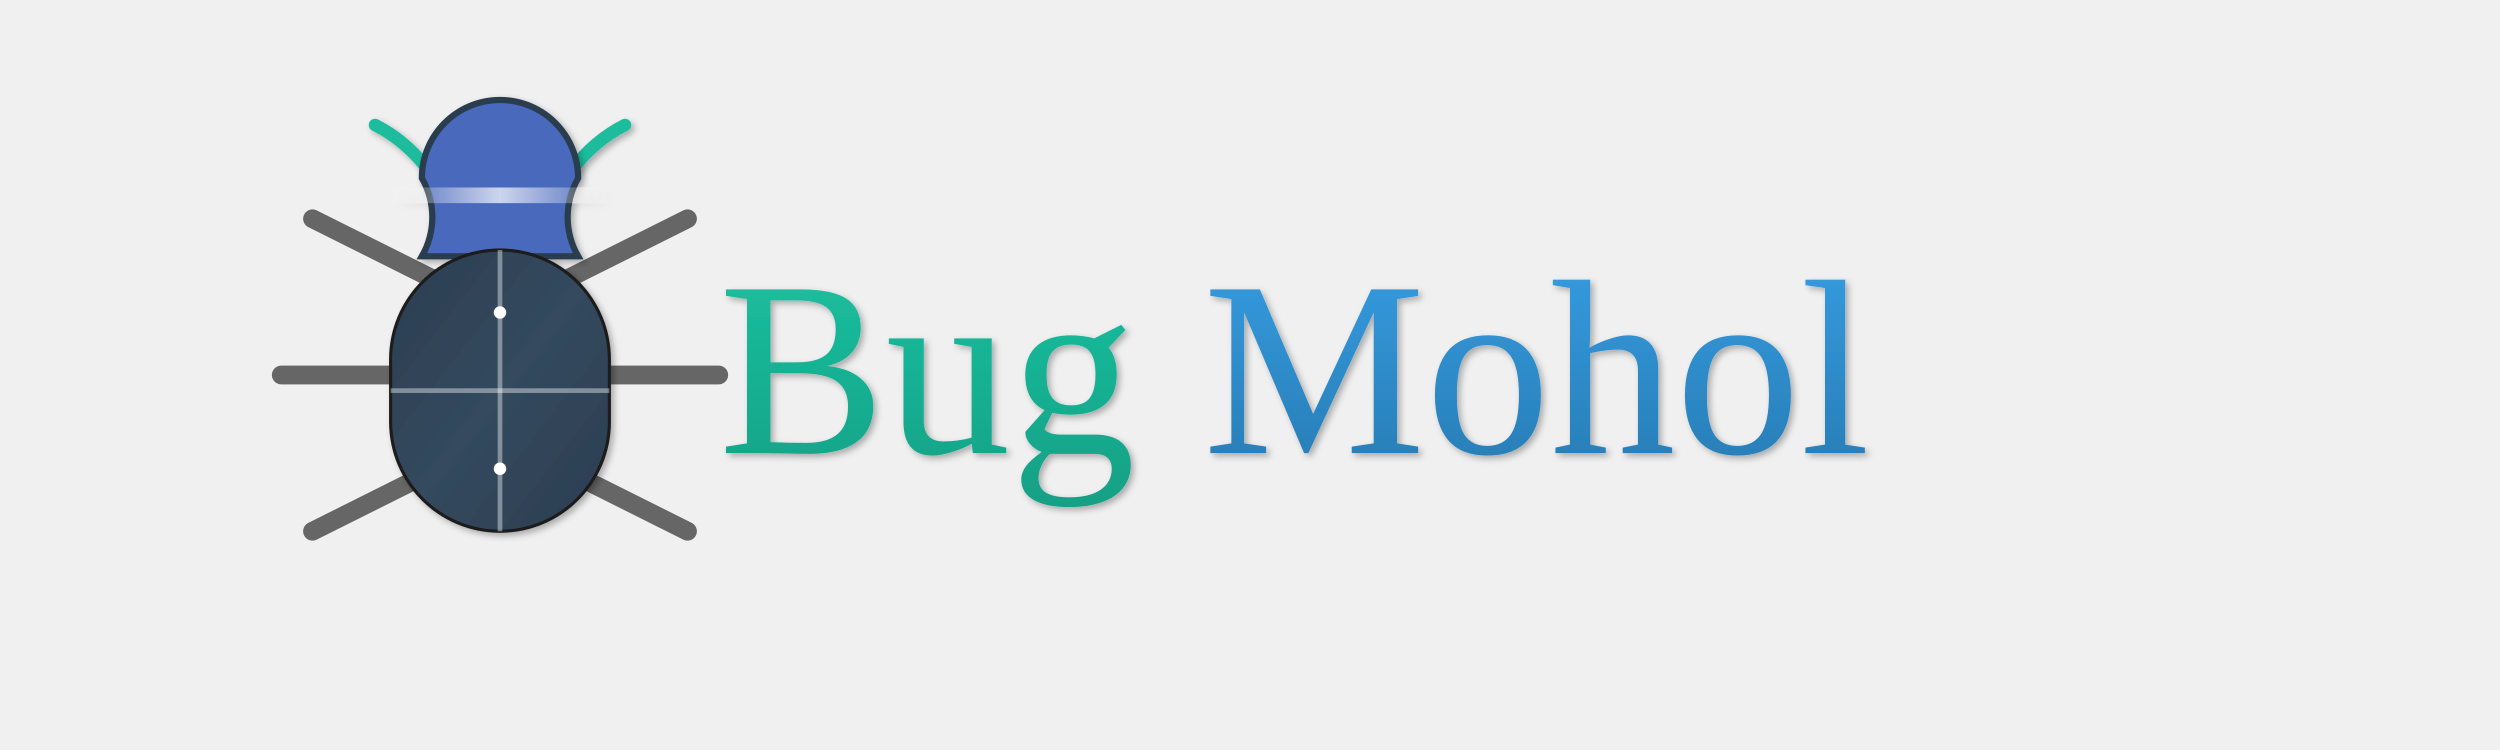
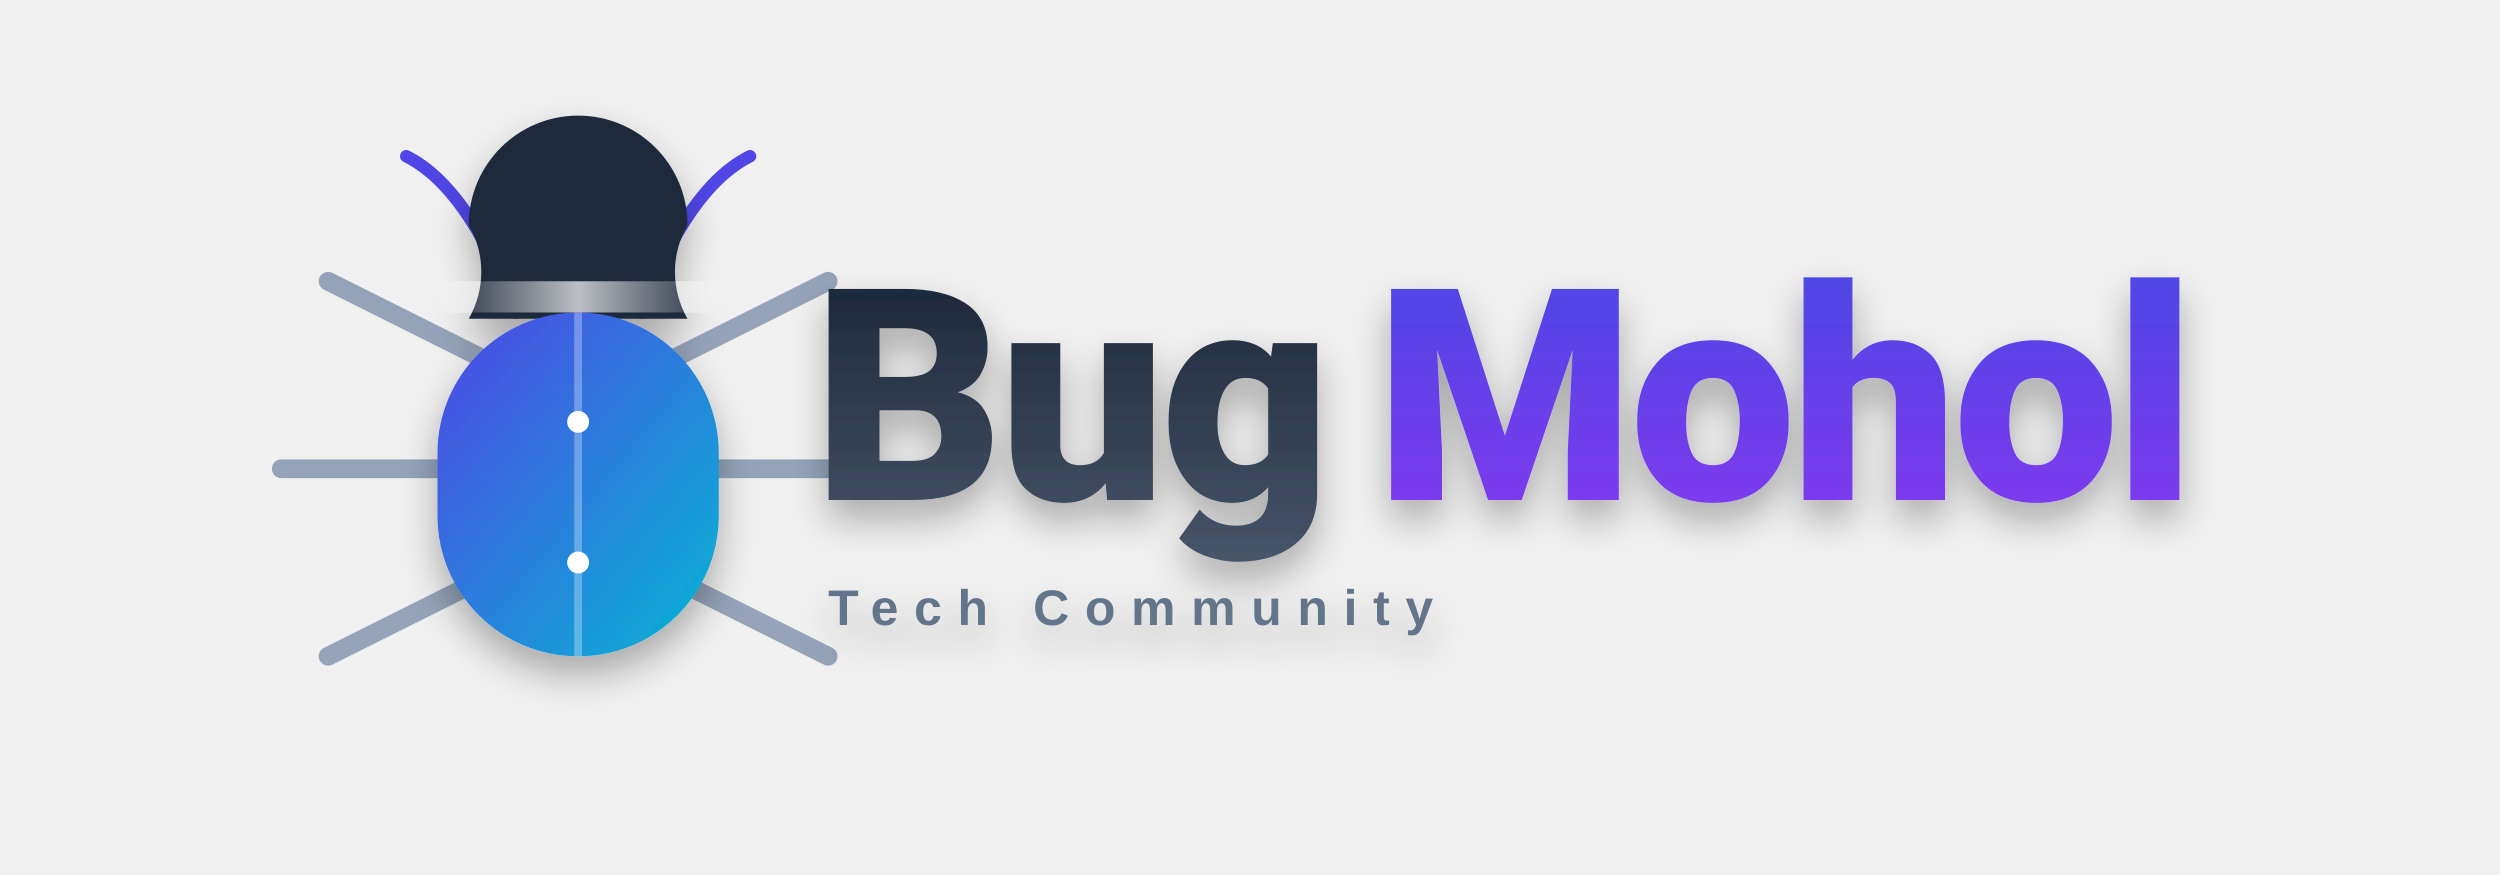
- <svg xmlns="http://www.w3.org/2000/svg" viewBox="0 0 800 240" width="800" height="240" preserveAspectRatio="xMidYMid meet">
+ <svg xmlns="http://www.w3.org/2000/svg" viewBox="0 0 800 280" width="800" height="280" preserveAspectRatio="xMidYMid meet">
  <defs>
    <linearGradient id="bodyGradient" x1="0%" y1="0%" x2="100%" y2="100%">
-       <stop offset="0%" stop-color="#2c3e50" />
-       <stop offset="50%" stop-color="#34495e" />
-       <stop offset="100%" stop-color="#2c3e50" />
+       <stop offset="0%" stop-color="#4F46E5" />
+       <stop offset="100%" stop-color="#06B6D4" />
    </linearGradient>
    <linearGradient id="textGradientBug" x1="0%" y1="0%" x2="0%" y2="100%">
-       <stop offset="0%" stop-color="#1abc9c" />
-       <stop offset="100%" stop-color="#16a085" />
+       <stop offset="0%" stop-color="#1E293B" />
+       <stop offset="100%" stop-color="#475569" />
    </linearGradient>
    <linearGradient id="textGradientMohol" x1="0%" y1="0%" x2="0%" y2="100%">
-       <stop offset="0%" stop-color="#3498db" />
-       <stop offset="100%" stop-color="#2980b9" />
+       <stop offset="0%" stop-color="#4F46E5" />
+       <stop offset="100%" stop-color="#7C3AED" />
    </linearGradient>
    <linearGradient id="scanLine" x1="0%" y1="0%" x2="100%" y2="0%">
      <stop offset="0%" stop-color="rgba(255,255,255,0)" />
-       <stop offset="50%" stop-color="rgba(255,255,255,0.8)" />
+       <stop offset="50%" stop-color="rgba(255,255,255,0.7)" />
      <stop offset="100%" stop-color="rgba(255,255,255,0)" />
    </linearGradient>
-     <filter id="contrastShadow" x="-50%" y="-50%" width="200%" height="200%">
-       <feDropShadow dx="1" dy="1" stdDeviation="1" flood-color="#000000" flood-opacity="0.3" />
+     <filter id="enhancedShadow" x="-20%" y="-20%" width="150%" height="150%">
+       <feDropShadow dx="0" dy="6" stdDeviation="6" flood-color="#000000" flood-opacity="0.3" />
    </filter>
  </defs>
  <style>
-     /* Animation styles (kept the same for dynamic look) */
-     .bug-group { animation: float 5s ease-in-out infinite; transform-origin: center; }
-     .bug-body { animation: breathe 4s ease-in-out infinite; transform-origin: 120px 120px; }
-     .leg-left { animation: wiggleLeft 3s ease-in-out infinite; transform-origin: 120px 120px; }
-     .leg-right { animation: wiggleRight 3s ease-in-out infinite; transform-origin: 120px 120px; }
-     .scan-overlay { animation: scan 3s linear infinite; }
-     
-     .logo-text {
-       /* Professional, clean font stack */
-       font-family: 'Open Sans', 'Lato', 'Roboto', 'Helvetica', Arial, sans-serif;
-       font-weight: 800; /* Extra bold */
-       letter-spacing: -1px; /* Tighter letter-spacing */
-       /* Dark stroke for clarity on any background */
-       stroke: #1a1a1a;
-       stroke-width: 0.5px; /* Thinner stroke */
-       paint-order: stroke fill;
-     }
+     .bug-group {
+       animation: float 4s ease-in-out infinite;
+       transform-origin: center;
+     }
+     .bug-body {
+         animation: breathe 3.5s ease-in-out infinite; /* Added breathe animation */
+         transform-origin: 140px 140px; /* Adjusted origin for new size */
+     }
+     .logo-text {
+       font-family: 'Segoe UI', Roboto, Helvetica, Arial, sans-serif;
+       font-weight: 800; 
+       letter-spacing: -1.8px; /* Slightly tighter text */
+       text-transform: capitalize;
+     }
+     .scan-overlay {
+         animation: scan 3s linear infinite; /* Scan speed adjusted */
+     }

-     @keyframes float { 0%, 100% { transform: translateY(0); } 50% { transform: translateY(-8px); } }
-     @keyframes breathe { 0%, 100% { transform: scale(1); } 50% { transform: scale(1.03); } }
-     @keyframes wiggleLeft { 0%, 100% { transform: rotate(0deg); } 50% { transform: rotate(2deg); } }
-     @keyframes wiggleRight { 0%, 100% { transform: rotate(0deg); } 50% { transform: rotate(-2deg); } }
-     @keyframes scan {
-         0% { transform: translateY(60px); opacity: 0; }
-         10% { opacity: 1; }
-         90% { opacity: 1; }
-         100% { transform: translateY(160px); opacity: 0; }
-     }
-   </style>
-   <g class="bug-group" transform="translate(40, 0)">
-     <g fill="none" stroke="#666" stroke-width="6" stroke-linecap="round" stroke-linejoin="round">
-       <g class="leg-left">
-         <path d="M100 90 L 60 70" />
-         <path d="M100 120 L 50 120" />
-         <path d="M100 150 L 60 170" />
-       </g>
-       <g class="leg-right">
-         <path d="M140 90 L 180 70" />
-         <path d="M140 120 L 190 120" />
-         <path d="M140 150 L 180 170" />
-       </g>
+     @keyframes float {
+       0%, 100% { transform: translateY(0); }
+       50% { transform: translateY(-8px); } /* Float height increased */
+     }
+     @keyframes breathe {
+       0%, 100% { transform: scale(1); }
+       50% { transform: scale(1.02); } /* Subtle scaling effect */
+     }
+     @keyframes scan {
+         0% { transform: translateY(80px); opacity: 0; }
+         5% { opacity: 0.8; }
+         95% { opacity: 0.8; }
+         100% { transform: translateY(180px); opacity: 0; } /* Scan range increased with new size */
+     }
+   </style>
+   <g class="bug-group" transform="translate(45, 10)">
+     <g fill="none" stroke="#94A3B8" stroke-width="6" stroke-linecap="round">
+       <path d="M110 105 L 60 80" />
+       <path d="M110 140 L 45 140" />
+       <path d="M110 175 L 60 200" />
+       <path d="M170 105 L 220 80" />
+       <path d="M170 140 L 235 140" />
+       <path d="M170 175 L 220 200" />
    </g>
-     <g fill="none" stroke="#1abc9c" stroke-width="4" stroke-linecap="round" filter="url(#contrastShadow)">
-       <path d="M110 80 Q 100 50 80 40" class="leg-left" />
-       <path d="M130 80 Q 140 50 160 40" class="leg-right" />
-     </g>
-     <g class="bug-body" filter="url(#contrastShadow)">
-       <path d="M95 82 L145 82 A 25 25 0 0 1 145 57 A 25 25 0 0 0 95 57 A 25 25 0 0 1 95 82 Z" fill="#4a69bd" stroke="#2c3e50" stroke-width="2" />
-       <rect x="85" y="80" width="70" height="90" rx="35" fill="url(#bodyGradient)" stroke="#1a1a1a" stroke-width="1" />
-       <g stroke="rgba(255,255,255,0.4)" stroke-width="1.5">
-         <line x1="120" y1="80" x2="120" y2="170" />
-         <line x1="85" y1="125" x2="155" y2="125" />
-         <circle cx="120" cy="100" r="2" fill="white" stroke="none" />
-         <circle cx="120" cy="150" r="2" fill="white" stroke="none" />
-       </g>
-       <rect x="85" y="60" width="70" height="5" fill="url(#scanLine)" class="scan-overlay" opacity="0.9" style="pointer-events: none;" />
+     <path d="M120 90 Q 105 50 85 40" fill="none" stroke="#4F46E5" stroke-width="4" stroke-linecap="round" />
+     <path d="M160 90 Q 175 50 195 40" fill="none" stroke="#4F46E5" stroke-width="4" stroke-linecap="round" />
+     <g class="bug-body" filter="url(#enhancedShadow)">
+       <path d="M105 92 L175 92 A 30 30 0 0 1 175 62 A 30 30 0 0 0 105 62 A 30 30 0 0 1 105 92 Z" fill="#1E293B" />
+       <rect x="95" y="90" width="90" height="110" rx="45" fill="url(#bodyGradient)" />
+       <line x1="140" y1="90" x2="140" y2="200" stroke="rgba(255,255,255,0.3)" stroke-width="2.5" />
+       <circle cx="140" cy="125" r="3.5" fill="white" />
+       <circle cx="140" cy="170" r="3.5" fill="white" />
+       <rect x="95" y="80" width="90" height="10" fill="url(#scanLine)" class="scan-overlay" style="pointer-events: none;" />
    </g>
  </g>
-   <g transform="translate(230, 145)">
-     <text x="0" y="0" class="logo-text" font-size="80" fill="url(#textGradientBug)" filter="url(#contrastShadow)">
-       Bug
-     </text>
-     <text x="155" y="0" class="logo-text" font-size="80" fill="url(#textGradientMohol)" filter="url(#contrastShadow)">
-       Mohol
-     </text>
+   <g transform="translate(260, 160)" filter="url(#enhancedShadow)">
+     <text x="0" y="0" class="logo-text" font-size="95" fill="url(#textGradientBug)">Bug</text>
+     <text x="180" y="0" class="logo-text" font-size="95" fill="url(#textGradientMohol)">Mohol</text>
+     <text x="5" y="40" font-family="Arial" font-size="16" font-weight="600" fill="#64748B" letter-spacing="5" text-transform="uppercase">Tech Community</text>
  </g>
</svg>
